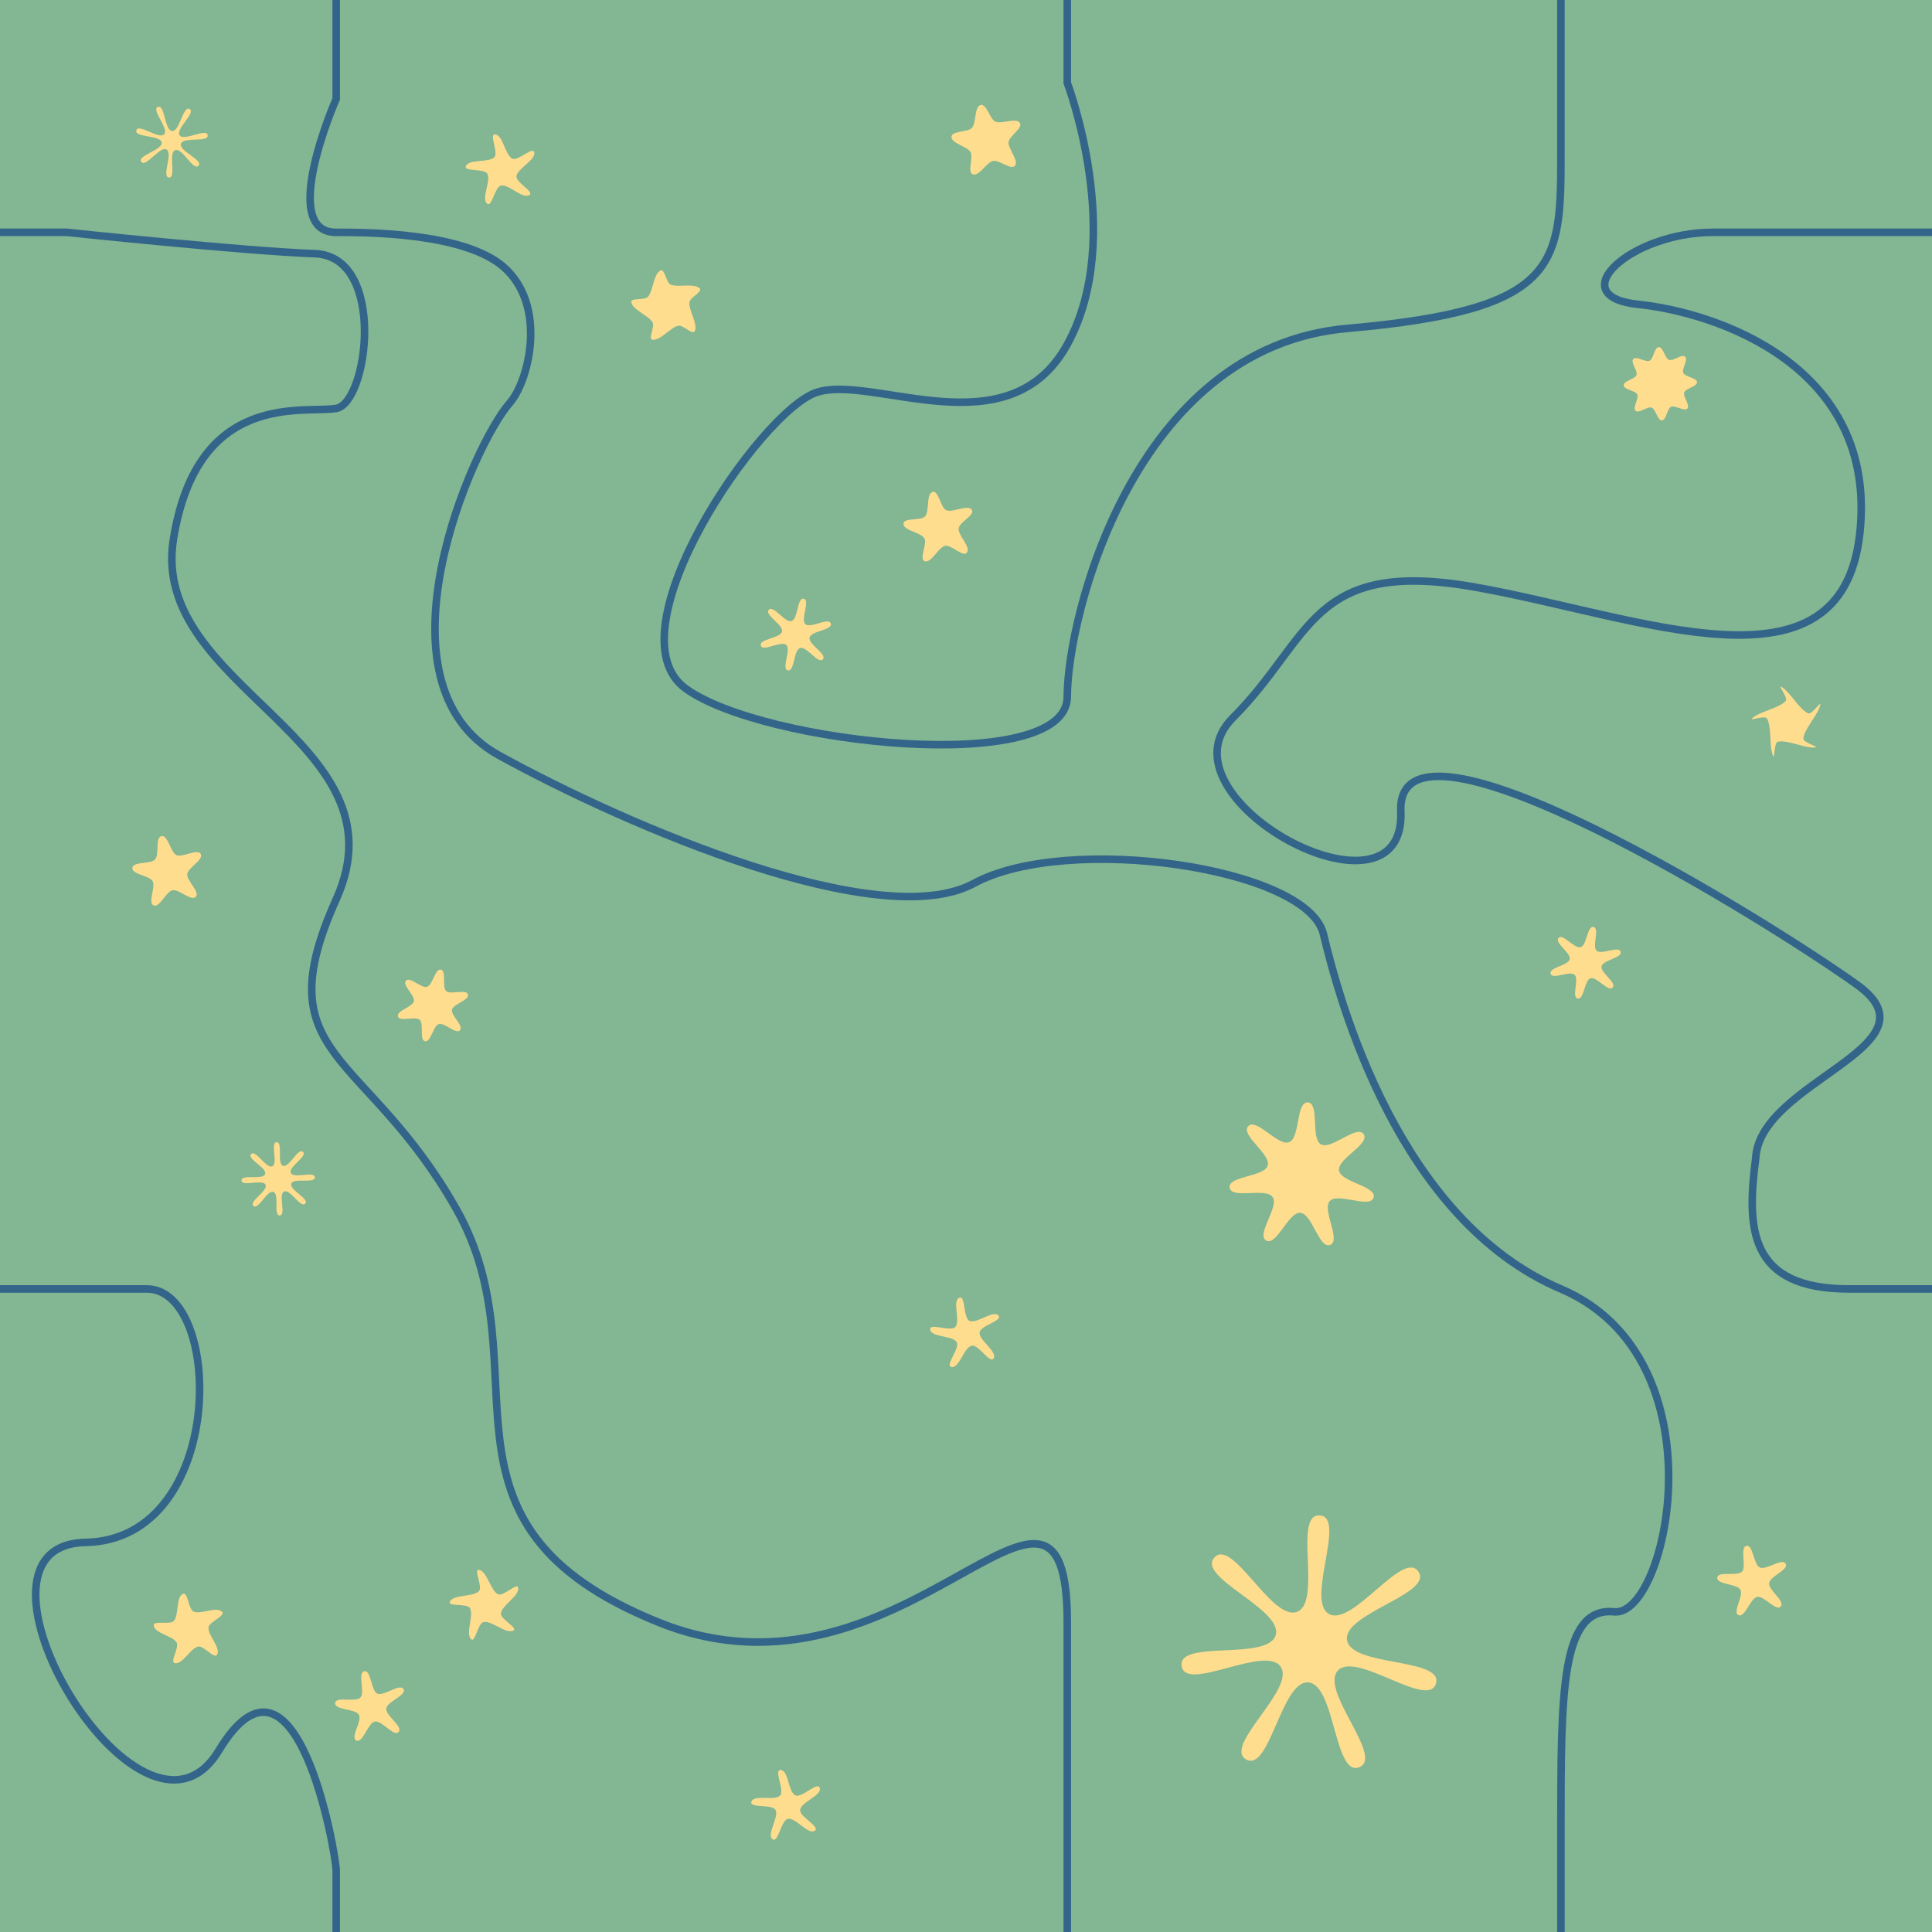
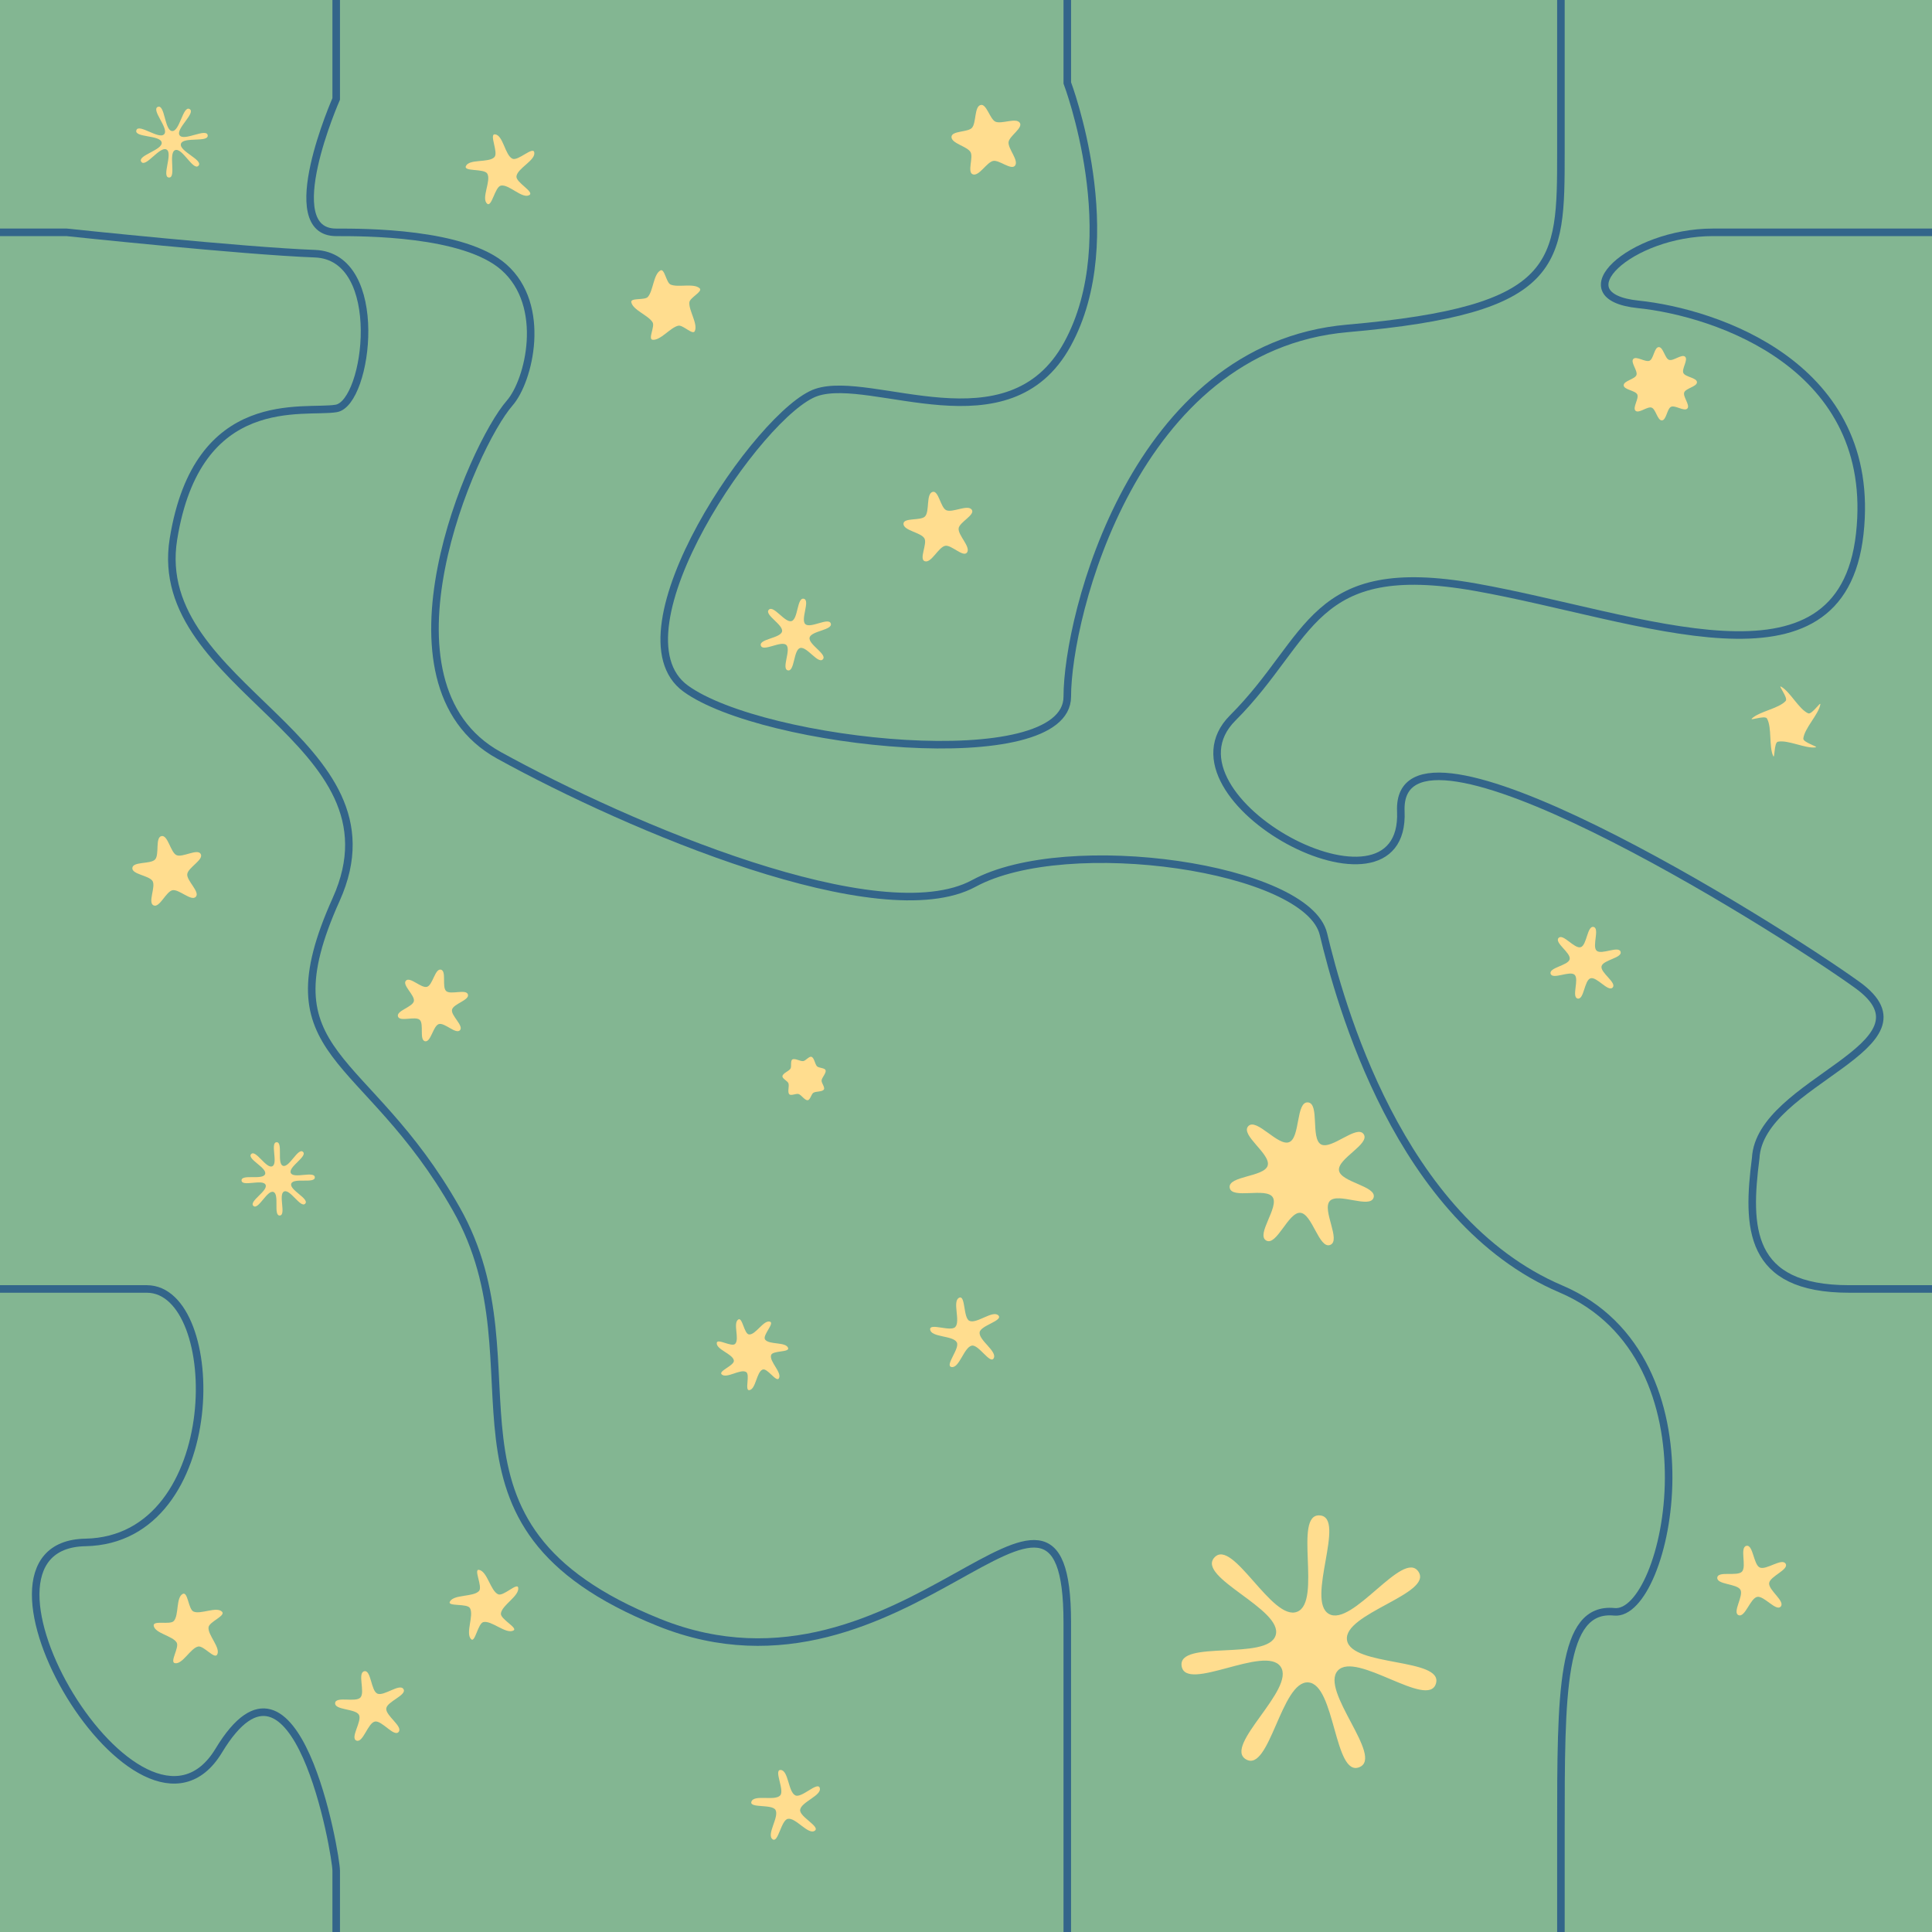
<svg xmlns="http://www.w3.org/2000/svg" xmlns:ns1="http://www.openswatchbook.org/uri/2009/osb" width="1024" height="1024" viewBox="0 0 270.933 270.933" version="1.1" id="svg58">
  <defs id="defs52">
    <linearGradient id="linearGradient4901" ns1:paint="solid">
      <stop style="stop-color:#000000;stop-opacity:1;" offset="0" id="stop4899" />
    </linearGradient>
    <linearGradient id="linearGradient4895" ns1:paint="solid">
      <stop style="stop-color:#000000;stop-opacity:1;" offset="0" id="stop4893" />
    </linearGradient>
  </defs>
  <g id="layer1" transform="translate(0,-26.06662)">
    <rect style="fill:#83b692;stroke-width:1.058;stroke:none;stroke-opacity:1;stroke-miterlimit:4;stroke-dasharray:none" id="rect4082" width="270.933" height="270.933" x="0" y="-297" transform="scale(1,-1)" />
    <path style="fill:#ffdd8f;stroke:none;stroke-width:0.894;stroke-miterlimit:4;stroke-dasharray:none;stroke-opacity:1" id="path6377" d="m 74.233,53.422 c -0.987,0.588 -2.861,-1.556 -3.986,-1.328 -0.854,0.174 -1.282,3.106 -1.938,2.532 -0.864,-0.757 0.596,-3.202 0.031,-4.202 -0.429,-0.759 -3.35,-0.26 -3.007,-1.061 0.452,-1.056 3.229,-0.422 4.005,-1.269 0.589,-0.643 -0.788,-3.267 0.08,-3.188 1.144,0.104 1.4,2.941 2.445,3.417 0.793,0.362 2.863,-1.759 3.056,-0.909 0.255,1.12 -2.364,2.24 -2.494,3.381 -0.099,0.866 2.558,2.179 1.809,2.626 z" />
    <path d="m 97.432,72.505 c -0.283,0.6 -1.652,-0.898 -2.303,-0.766 -1.105,0.225 -2.504,2.112 -3.622,1.971 -0.658,-0.083 0.344,-1.849 0.017,-2.427 -0.555,-0.981 -2.782,-1.729 -2.994,-2.836 -0.124,-0.652 1.865,-0.244 2.313,-0.733 0.762,-0.831 0.784,-3.18 1.772,-3.723 0.581,-0.32 0.809,1.698 1.412,1.973 1.026,0.468 3.267,-0.237 4.089,0.535 0.484,0.454 -1.365,1.294 -1.44,1.953 -0.128,1.12 1.235,3.034 0.755,4.054 z" id="path6379" style="fill:#ffdd8f;stroke:none;stroke-width:0.894;stroke-miterlimit:4;stroke-dasharray:none;stroke-opacity:1" />
    <path style="fill:#ffdd8f;stroke:none;stroke-width:0.894;stroke-miterlimit:4;stroke-dasharray:none;stroke-opacity:1" id="path6381" d="m 142.333,49.306 c -0.54,0.662 -2.214,-0.843 -3.051,-0.673 -0.92,0.187 -1.999,2.217 -2.874,1.877 -0.796,-0.309 0.118,-2.366 -0.303,-3.11 -0.462,-0.817 -2.726,-1.216 -2.673,-2.153 0.048,-0.853 2.287,-0.619 2.864,-1.249 0.634,-0.692 0.314,-2.968 1.222,-3.208 0.826,-0.218 1.296,1.983 2.073,2.338 0.854,0.389 2.92,-0.618 3.428,0.171 0.463,0.718 -1.486,1.845 -1.583,2.694 -0.106,0.932 1.49,2.586 0.897,3.313 z" />
    <path d="m 135.598,103.561 c -0.534,0.692 -2.195,-1.127 -3.051,-0.953 -0.963,0.196 -1.949,2.488 -2.874,2.158 -0.823,-0.294 0.394,-2.436 -0.036,-3.196 -0.484,-0.855 -2.968,-1.084 -2.94,-2.066 0.025,-0.874 2.438,-0.378 3.029,-1.022 0.664,-0.724 0.114,-3.158 1.057,-3.435 0.839,-0.246 1.113,2.202 1.908,2.565 0.894,0.408 3.039,-0.868 3.593,-0.056 0.493,0.721 -1.75,1.739 -1.85,2.607 -0.111,0.976 1.764,2.622 1.164,3.4 z" id="path6383" style="fill:#ffdd8f;stroke:none;stroke-width:0.894;stroke-miterlimit:4;stroke-dasharray:none;stroke-opacity:1" />
    <path style="fill:#ffdd8f;stroke:none;stroke-width:0.894;stroke-miterlimit:4;stroke-dasharray:none;stroke-opacity:1" id="path6385" d="m 115.392,118.528 c -0.659,0.719 -2.266,-1.879 -3.196,-1.586 -0.93,0.293 -0.757,3.343 -1.709,3.132 -0.952,-0.211 0.495,-2.902 -0.224,-3.561 -0.719,-0.659 -3.274,1.016 -3.567,0.086 -0.293,-0.93 2.76,-1.022 2.972,-1.975 0.211,-0.952 -2.517,-2.327 -1.858,-3.046 0.659,-0.719 2.266,1.879 3.196,1.586 0.93,-0.293 0.757,-3.343 1.709,-3.132 0.952,0.211 -0.495,2.902 0.224,3.561 0.719,0.659 3.274,-1.016 3.567,-0.086 0.293,0.93 -2.76,1.022 -2.972,1.975 -0.211,0.952 2.517,2.327 1.858,3.046 z" />
    <path style="fill:#ffdd8f;stroke:none;stroke-width:0.894;stroke-miterlimit:4;stroke-dasharray:none;stroke-opacity:1" id="path6387" d="m 64.504,170.539 c -0.571,0.623 -2.162,-1.114 -2.967,-0.86 -0.806,0.254 -1.113,2.589 -1.938,2.406 -0.825,-0.183 -0.116,-2.429 -0.738,-3 -0.623,-0.571 -2.799,0.33 -3.053,-0.475 -0.254,-0.806 2.046,-1.315 2.229,-2.139 0.183,-0.825 -1.686,-2.259 -1.115,-2.881 0.571,-0.623 2.162,1.114 2.967,0.86 0.806,-0.254 1.113,-2.589 1.938,-2.406 0.825,0.183 0.116,2.429 0.738,3 0.623,0.571 2.799,-0.33 3.053,0.475 0.254,0.806 -2.046,1.315 -2.229,2.139 -0.183,0.825 1.686,2.259 1.115,2.881 z" />
    <path d="m 186.486,194.486 c -1.138,1.241 1.622,5.535 0.058,6.16 -1.564,0.625 -2.522,-4.388 -4.202,-4.504 -1.68,-0.116 -3.316,4.719 -4.78,3.886 -1.464,-0.833 1.858,-4.708 0.901,-6.094 -0.957,-1.386 -5.757,0.349 -6.018,-1.314 -0.261,-1.664 4.84,-1.482 5.326,-3.095 0.487,-1.612 -3.863,-4.283 -2.725,-5.525 1.138,-1.241 4.176,2.86 5.74,2.235 1.564,-0.625 0.94,-5.69 2.621,-5.575 1.68,0.116 0.368,5.048 1.832,5.881 1.464,0.833 5.035,-2.813 5.992,-1.427 0.957,1.386 -3.717,3.435 -3.456,5.099 0.261,1.664 5.338,2.183 4.852,3.795 -0.487,1.612 -5.003,-0.764 -6.141,0.477 z" id="path6389" style="fill:#ffdd8f;stroke:none;stroke-width:0.894;stroke-miterlimit:4;stroke-dasharray:none;stroke-opacity:1" />
    <path d="m 42.802,194.861 c -0.632,0.69 -2.119,-2.101 -2.967,-1.706 -0.848,0.395 0.334,3.328 -0.601,3.369 -0.935,0.041 -0.012,-2.984 -0.891,-3.304 -0.879,-0.32 -2.118,2.589 -2.807,1.957 -0.69,-0.632 2.101,-2.119 1.706,-2.967 -0.395,-0.848 -3.328,0.334 -3.369,-0.601 -0.041,-0.935 2.984,-0.012 3.304,-0.891 0.32,-0.879 -2.589,-2.118 -1.957,-2.807 0.632,-0.69 2.119,2.101 2.967,1.706 0.848,-0.395 -0.334,-3.328 0.601,-3.369 0.935,-0.041 0.012,2.984 0.891,3.304 0.879,0.32 2.118,-2.589 2.807,-1.957 0.69,0.632 -2.101,2.119 -1.706,2.967 0.395,0.848 3.328,-0.334 3.369,0.601 0.041,0.935 -2.984,0.012 -3.304,0.891 -0.32,0.879 2.589,2.118 1.957,2.807 z" id="path6391" style="fill:#ffdd8f;stroke:none;stroke-width:0.894;stroke-miterlimit:4;stroke-dasharray:none;stroke-opacity:1" />
    <path style="fill:#ffdd8f;stroke:none;stroke-width:0.894;stroke-miterlimit:4;stroke-dasharray:none;stroke-opacity:1" id="path6393" d="m 27.46,151.83 c -0.628,0.685 -2.361,-1.108 -3.272,-0.923 -0.911,0.185 -1.807,2.512 -2.652,2.127 -0.846,-0.386 0.324,-2.588 -0.134,-3.397 -0.458,-0.809 -2.948,-0.942 -2.842,-1.865 0.105,-0.924 2.562,-0.492 3.19,-1.177 0.628,-0.685 -0.015,-3.095 0.896,-3.28 0.911,-0.185 1.259,2.284 2.105,2.67 0.846,0.386 2.938,-0.971 3.396,-0.162 0.458,0.809 -1.783,1.904 -1.889,2.827 -0.105,0.924 1.831,2.495 1.203,3.18 z" />
    <path d="m 27.835,49.306 c -0.727,0.793 -2.276,-2.584 -3.276,-2.185 -1,0.399 0.205,3.914 -0.869,3.84 -1.074,-0.074 0.601,-3.39 -0.334,-3.923 -0.935,-0.533 -2.932,2.601 -3.544,1.715 -0.612,-0.886 3.026,-1.644 2.859,-2.707 -0.167,-1.063 -3.862,-0.671 -3.551,-1.702 0.311,-1.031 3.172,1.341 3.899,0.547 0.727,-0.793 -1.883,-3.438 -0.883,-3.837 1,-0.399 0.929,3.316 2.003,3.389 1.074,0.074 1.514,-3.615 2.449,-3.083 0.935,0.533 -2.013,2.794 -1.401,3.68 0.612,0.886 3.77,-1.071 3.937,-0.007 0.167,1.063 -3.439,0.168 -3.75,1.199 -0.311,1.031 3.188,2.28 2.461,3.074 z" id="path6395" style="fill:#ffdd8f;stroke:none;stroke-width:0.894;stroke-miterlimit:4;stroke-dasharray:none;stroke-opacity:1" />
    <path style="fill:#ffdd8f;stroke:none;stroke-width:0.894;stroke-miterlimit:4;stroke-dasharray:none;stroke-opacity:1" id="path6397" d="m 236.626,83.356 c -0.425,0.463 -1.716,-0.51 -2.285,-0.244 -0.57,0.265 -0.655,1.88 -1.282,1.907 -0.628,0.027 -0.853,-1.574 -1.443,-1.789 -0.59,-0.215 -1.792,0.866 -2.256,0.442 -0.463,-0.425 0.51,-1.716 0.244,-2.285 -0.265,-0.57 -1.88,-0.655 -1.907,-1.282 -0.027,-0.628 1.574,-0.853 1.789,-1.443 0.215,-0.59 -0.866,-1.792 -0.442,-2.256 0.425,-0.463 1.716,0.51 2.285,0.244 0.57,-0.265 0.655,-1.88 1.282,-1.907 0.628,-0.027 0.853,1.574 1.443,1.789 0.59,0.215 1.792,-0.866 2.256,-0.442 0.463,0.425 -0.51,1.716 -0.244,2.285 0.265,0.57 1.88,0.655 1.907,1.282 0.027,0.628 -1.574,0.853 -1.789,1.443 -0.215,0.59 0.866,1.792 0.442,2.256 z" />
    <path d="m 226.149,164.552 c -0.621,0.678 -2.227,-1.57 -3.104,-1.294 -0.877,0.276 -0.904,3.038 -1.802,2.839 -0.897,-0.199 0.246,-2.714 -0.432,-3.335 -0.678,-0.621 -3.083,0.736 -3.36,-0.141 -0.276,-0.877 2.473,-1.144 2.672,-2.041 0.199,-0.897 -2.179,-2.302 -1.558,-2.98 0.621,-0.678 2.227,1.57 3.104,1.294 0.877,-0.276 0.904,-3.038 1.802,-2.839 0.897,0.199 -0.246,2.714 0.432,3.335 0.678,0.621 3.083,-0.736 3.36,0.141 0.276,0.877 -2.473,1.144 -2.672,2.041 -0.199,0.897 2.179,2.302 1.558,2.98 z" id="path6399" style="fill:#ffdd8f;stroke:none;stroke-width:0.894;stroke-miterlimit:4;stroke-dasharray:none;stroke-opacity:1" />
    <path style="fill:#ffdd8f;stroke:none;stroke-width:0.894;stroke-miterlimit:4;stroke-dasharray:none;stroke-opacity:1" id="path6401" d="m 249.722,251.361 c -0.64,0.737 -2.346,-1.551 -3.302,-1.357 -0.982,0.2 -1.7,2.953 -2.623,2.561 -0.898,-0.381 0.751,-2.71 0.27,-3.56 -0.493,-0.872 -3.334,-0.704 -3.246,-1.703 0.085,-0.972 2.81,-0.124 3.469,-0.843 0.677,-0.739 -0.36,-3.388 0.616,-3.614 0.951,-0.22 0.986,2.634 1.874,3.039 0.912,0.416 3.111,-1.39 3.627,-0.531 0.503,0.837 -2.2,1.752 -2.311,2.721 -0.114,0.996 2.283,2.529 1.625,3.286 z" />
    <path d="m 187.608,260.342 c -2.564,2.797 6.534,12.142 3.01,13.55 -3.524,1.408 -3.369,-11.633 -7.154,-11.894 -3.786,-0.261 -5.419,12.679 -8.717,10.801 -3.298,-1.877 6.995,-9.887 4.839,-13.009 -2.157,-3.122 -13.291,3.668 -13.88,-0.081 -0.588,-3.749 12.091,-0.695 13.188,-4.328 1.097,-3.633 -11.155,-8.105 -8.591,-10.902 2.564,-2.797 8.082,9.02 11.606,7.612 3.524,-1.408 -0.618,-13.774 3.167,-13.514 3.786,0.261 -2.013,11.943 1.285,13.82 3.298,1.877 10.384,-9.072 12.54,-5.949 2.157,3.122 -10.592,5.873 -10.004,9.622 0.588,3.749 13.567,2.462 12.47,6.095 -1.097,3.633 -11.196,-4.62 -13.76,-1.822 z" id="path6403" style="fill:#ffdd8f;stroke:none;stroke-width:0.894;stroke-miterlimit:4;stroke-dasharray:none;stroke-opacity:1" />
    <path style="fill:#ffdd8f;stroke:none;stroke-width:0.894;stroke-miterlimit:4;stroke-dasharray:none;stroke-opacity:1" id="path6405" d="m 114.27,282.792 c -0.913,0.666 -2.68,-1.884 -3.788,-1.658 -0.957,0.195 -1.346,3.435 -2.137,2.863 -0.916,-0.663 0.963,-3.131 0.407,-4.115 -0.481,-0.85 -3.683,-0.218 -3.383,-1.148 0.347,-1.076 3.275,-0.051 4.039,-0.885 0.66,-0.72 -0.93,-3.57 0.046,-3.572 1.131,-0.002 1.061,3.099 2.09,3.568 0.889,0.405 3.108,-1.988 3.411,-1.06 0.351,1.075 -2.62,1.967 -2.748,3.09 -0.111,0.97 2.851,2.341 2.062,2.917 z" />
    <path d="m 71.988,254.729 c -1.068,0.525 -3.019,-1.432 -4.185,-1.195 -0.794,0.161 -1.175,2.981 -1.74,2.4 -0.83,-0.853 0.429,-3.314 -0.156,-4.349 -0.399,-0.705 -3.198,-0.196 -2.82,-0.913 0.555,-1.053 3.284,-0.616 4.088,-1.493 0.548,-0.597 -0.801,-3.102 -0.003,-2.964 1.173,0.202 1.6,2.933 2.683,3.427 0.737,0.336 2.702,-1.721 2.818,-0.919 0.17,1.178 -2.295,2.428 -2.43,3.611 -0.092,0.805 2.472,2.039 1.744,2.396 z" id="path6407" style="fill:#ffdd8f;stroke:none;stroke-width:0.894;stroke-miterlimit:4;stroke-dasharray:none;stroke-opacity:1" />
    <path style="fill:#ffdd8f;stroke:none;stroke-width:0.894;stroke-miterlimit:4;stroke-dasharray:none;stroke-opacity:1" id="path6409" d="m 30.454,258.097 c -0.375,0.696 -1.888,-1.287 -2.663,-1.129 -1.074,0.218 -2.183,2.53 -3.261,2.333 -0.778,-0.142 0.64,-2.194 0.251,-2.882 -0.54,-0.954 -3.081,-1.294 -3.227,-2.381 -0.106,-0.784 2.284,-0.069 2.819,-0.652 0.741,-0.808 0.279,-3.33 1.267,-3.805 0.713,-0.343 0.771,2.151 1.491,2.479 0.998,0.455 3.253,-0.764 4.01,0.029 0.546,0.572 -1.807,1.398 -1.897,2.184 -0.124,1.089 1.732,2.858 1.211,3.823 z" />
    <path d="m 55.898,268.948 c -0.651,0.75 -2.352,-1.658 -3.325,-1.46 -0.997,0.203 -1.663,3.061 -2.6,2.664 -0.914,-0.388 0.85,-2.749 0.361,-3.613 -0.501,-0.886 -3.425,-0.635 -3.337,-1.649 0.086,-0.989 2.877,-0.041 3.548,-0.773 0.688,-0.75 -0.454,-3.454 0.537,-3.684 0.967,-0.224 0.928,2.724 1.832,3.135 0.926,0.422 3.145,-1.499 3.669,-0.627 0.512,0.851 -2.303,1.725 -2.416,2.711 -0.115,1.011 2.398,2.528 1.73,3.296 z" id="path6411" style="fill:#ffdd8f;stroke:none;stroke-width:0.894;stroke-miterlimit:4;stroke-dasharray:none;stroke-opacity:1" />
    <path style="fill:#ffdd8f;stroke:none;stroke-width:0.894;stroke-miterlimit:4;stroke-dasharray:none;stroke-opacity:1" id="path6413" d="m 139.339,216.563 c -0.493,0.835 -2.11,-1.984 -3.06,-1.791 -1.11,0.226 -1.758,3.241 -2.864,2.995 -0.946,-0.211 1.234,-2.62 0.757,-3.464 -0.558,-0.986 -3.626,-0.671 -3.733,-1.799 -0.092,-0.965 2.873,0.364 3.528,-0.35 0.766,-0.835 -0.482,-3.656 0.557,-4.107 0.889,-0.386 0.541,2.845 1.423,3.247 1.031,0.47 3.328,-1.588 4.078,-0.739 0.642,0.727 -2.539,1.394 -2.649,2.357 -0.128,1.126 2.539,2.674 1.963,3.65 z" />
    <path d="m 254.586,130.876 c -1.445,0.181 -3.84,-1.086 -5.267,-0.796 -0.564,0.115 -0.413,2.521 -0.658,2 -0.619,-1.318 -0.154,-3.987 -0.871,-5.255 -0.283,-0.501 -2.525,0.386 -2.105,-0.008 1.062,-0.996 3.745,-1.378 4.729,-2.452 0.389,-0.424 -1.147,-2.283 -0.643,-2.005 1.276,0.702 2.468,3.135 3.793,3.739 0.524,0.239 1.816,-1.797 1.708,-1.231 -0.274,1.43 -2.219,3.316 -2.384,4.763 -0.065,0.572 2.27,1.172 1.699,1.244 z" id="path6415" style="fill:#ffdd8f;stroke:none;stroke-width:0.894;stroke-miterlimit:4;stroke-dasharray:none;stroke-opacity:1" />
    <path style="fill:none;stroke:#33658a;stroke-width:1.058;stroke-linecap:butt;stroke-linejoin:miter;stroke-opacity:1;stroke-miterlimit:4;stroke-dasharray:none" d="M -14.593,58.649 H 9.354 c 0,0 24.696,2.619 34.798,2.993 10.103,0.374 7.484,20.954 2.993,21.702 -4.49,0.748 -19.457,-2.619 -22.825,18.335 -3.368,20.954 32.928,28.063 22.825,50.514 -10.103,22.451 4.116,20.954 16.838,43.405 12.722,22.451 -5.987,44.153 28.437,57.997 34.424,13.845 57.249,-30.683 57.249,0 v 53.507" id="path6513" />
    <path style="fill:none;stroke:#33658a;stroke-width:1.058;stroke-linecap:butt;stroke-linejoin:miter;stroke-opacity:1;stroke-miterlimit:4;stroke-dasharray:none" d="m 47.146,305.232 c 0,0 0,-14.593 0,-16.838 0,-2.245 -5.613,-34.798 -16.464,-16.838 -10.851,17.961 -38.54,-28.812 -18.709,-29.186 19.831,-0.374 19.457,-35.547 8.606,-35.547 -10.851,0 -25.818,0 -25.818,0" id="path6515" />
    <path style="fill:none;stroke:#33658a;stroke-width:1.058;stroke-linecap:butt;stroke-linejoin:miter;stroke-opacity:1;stroke-miterlimit:4;stroke-dasharray:none" d="m 149.671,16.367 v 21.328 c 0,0 8.232,21.702 0,36.669 -8.232,14.967 -27.315,4.116 -35.173,6.735 -7.858,2.619 -29.186,33.676 -18.335,41.534 10.851,7.858 53.507,12.348 53.507,1.123 0,-11.225 9.354,-49.017 39.289,-51.636 29.934,-2.619 29.934,-8.98 29.934,-24.696 0,-15.715 0,-34.05 0,-34.05" id="path6517" />
    <path style="fill:none;stroke:#33658a;stroke-width:1.058;stroke-linecap:butt;stroke-linejoin:miter;stroke-opacity:1;stroke-miterlimit:4;stroke-dasharray:none" d="m 47.146,13.374 v 26.567 c 0,0 -8.232,18.709 0,18.709 3.924,0 17.932,-0.035 23.512,4.884 6.126,5.401 3.552,15.93 0.81,19.063 -5.238,5.987 -19.831,39.289 -1.497,49.391 18.335,10.103 53.507,25.07 66.604,17.961 13.096,-7.109 46.772,-2.245 49.017,7.109 2.245,9.354 10.477,40.037 33.302,49.766 22.825,9.729 14.967,46.024 7.484,45.275 -7.484,-0.748 -7.484,11.225 -7.484,30.683 v 42.282" id="path6519" />
    <path style="fill:none;stroke:#33658a;stroke-width:1.058;stroke-linecap:butt;stroke-linejoin:miter;stroke-miterlimit:4;stroke-dasharray:none;stroke-opacity:1" d="m 279.136,206.823 h -19.831 c 0,0 14.219,0 0,0 -14.219,0 -14.336,-8.691 -13.096,-18.335 0.561,-10.851 26.192,-15.715 14.219,-24.322 -11.974,-8.606 -64.733,-41.534 -63.984,-24.322 0.748,17.212 -34.798,-1.871 -23.573,-13.096 11.225,-11.225 10.851,-22.451 34.05,-18.335 23.199,4.116 51.262,16.09 53.882,-7.484 2.619,-23.573 -20.206,-31.057 -31.057,-32.179 -10.851,-1.123 -1.123,-10.103 10.477,-10.103 h 44.901" id="path6521" />
+     <path style="fill:#ffdd8f;stroke:none;stroke-width:0.894;stroke-miterlimit:4;stroke-dasharray:none;stroke-opacity:1" id="path115" d="m 113.268,180.354 c -0.42,0.035 -0.876,-0.736 -1.277,-0.866 -0.34,-0.11 -1.062,0.289 -1.307,0.029 -0.29,-0.307 0.029,-1.143 -0.119,-1.538 -0.126,-0.335 -0.888,-0.65 -0.838,-1.004 0.059,-0.418 0.912,-0.69 1.128,-1.052 0.183,-0.307 -0.046,-1.099 0.262,-1.281 0.363,-0.214 1.108,0.283 1.526,0.226 0.354,-0.048 0.831,-0.721 1.165,-0.594 0.394,0.15 0.47,1.043 0.775,1.334 0.259,0.247 1.082,0.2 1.19,0.541 0.128,0.402 -0.523,1.017 -0.56,1.438 -0.032,0.356 0.518,0.971 0.32,1.268 -0.234,0.351 -1.121,0.226 -1.473,0.459 -0.298,0.197 -0.436,1.01 -0.792,1.04 z" />
+     <path d="m 109.228,219.357 c -0.358,0.611 -1.623,-1.493 -2.281,-1.23 -0.872,0.348 -0.934,2.752 -1.864,2.886 -0.701,0.101 0.156,-2.2 -0.46,-2.55 -0.816,-0.465 -2.734,0.985 -3.418,0.342 -0.516,-0.485 1.817,-1.25 1.707,-1.95 -0.146,-0.928 -2.475,-1.523 -2.399,-2.459 0.057,-0.706 2.11,0.641 2.589,0.119 0.635,-0.692 -0.352,-2.884 0.427,-3.409 0.588,-0.396 0.814,2.05 1.521,2.098 0.937,0.065 2.035,-2.074 2.931,-1.792 0.676,0.213 -1.095,1.915 -0.692,2.498 0.534,0.773 2.891,0.298 3.228,1.175 0.255,0.661 -2.179,0.338 -2.384,1.016 -0.271,0.899 1.569,2.446 1.094,3.256 z" id="path117" style="fill:#ffdd8f;stroke:none;stroke-width:0.894;stroke-miterlimit:4;stroke-dasharray:none;stroke-opacity:1" />
  </g>
</svg>
